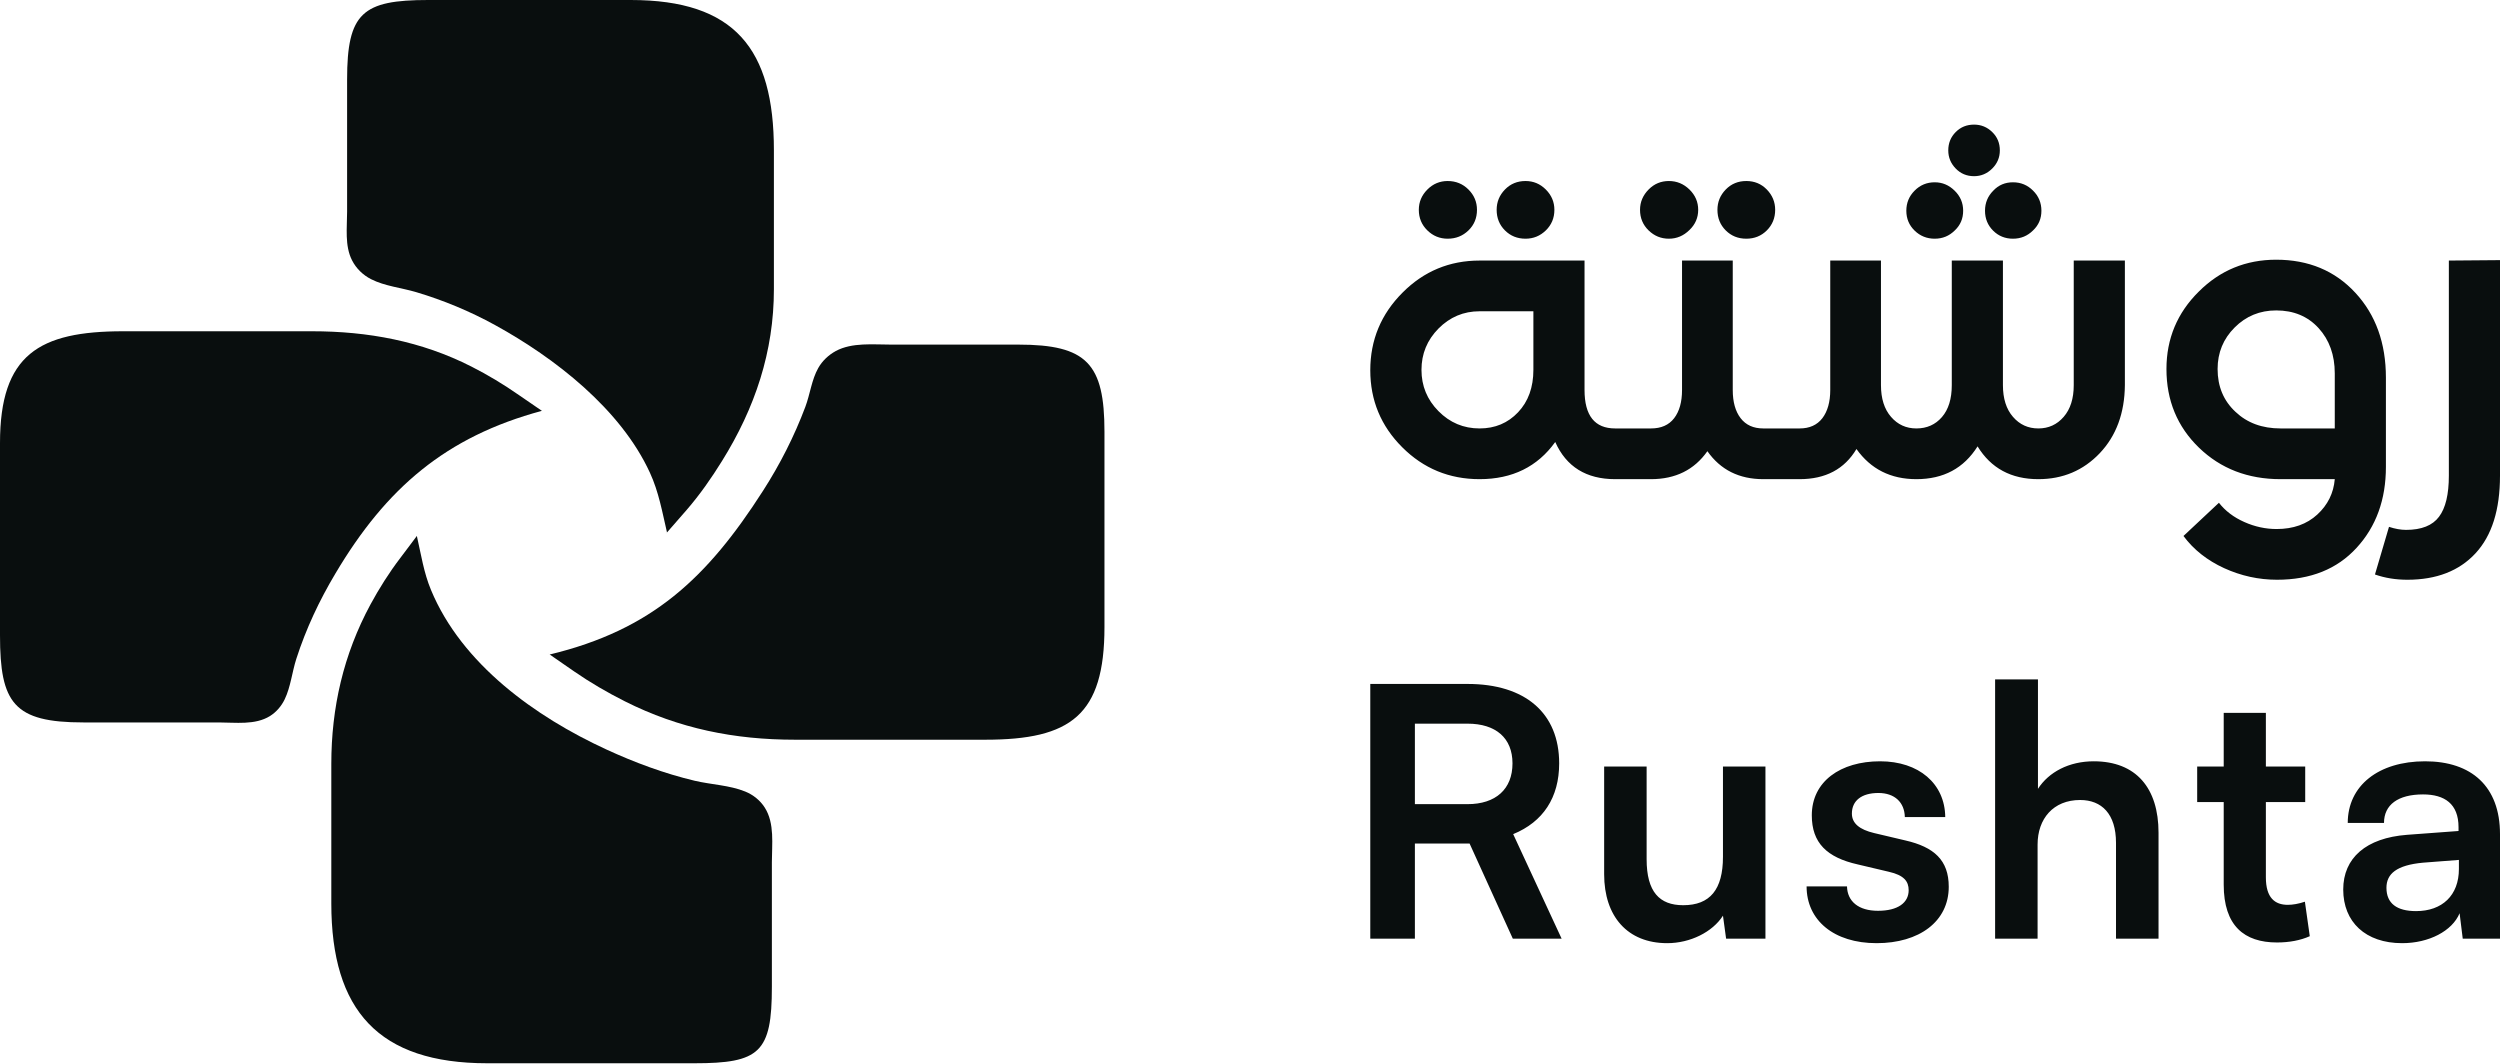
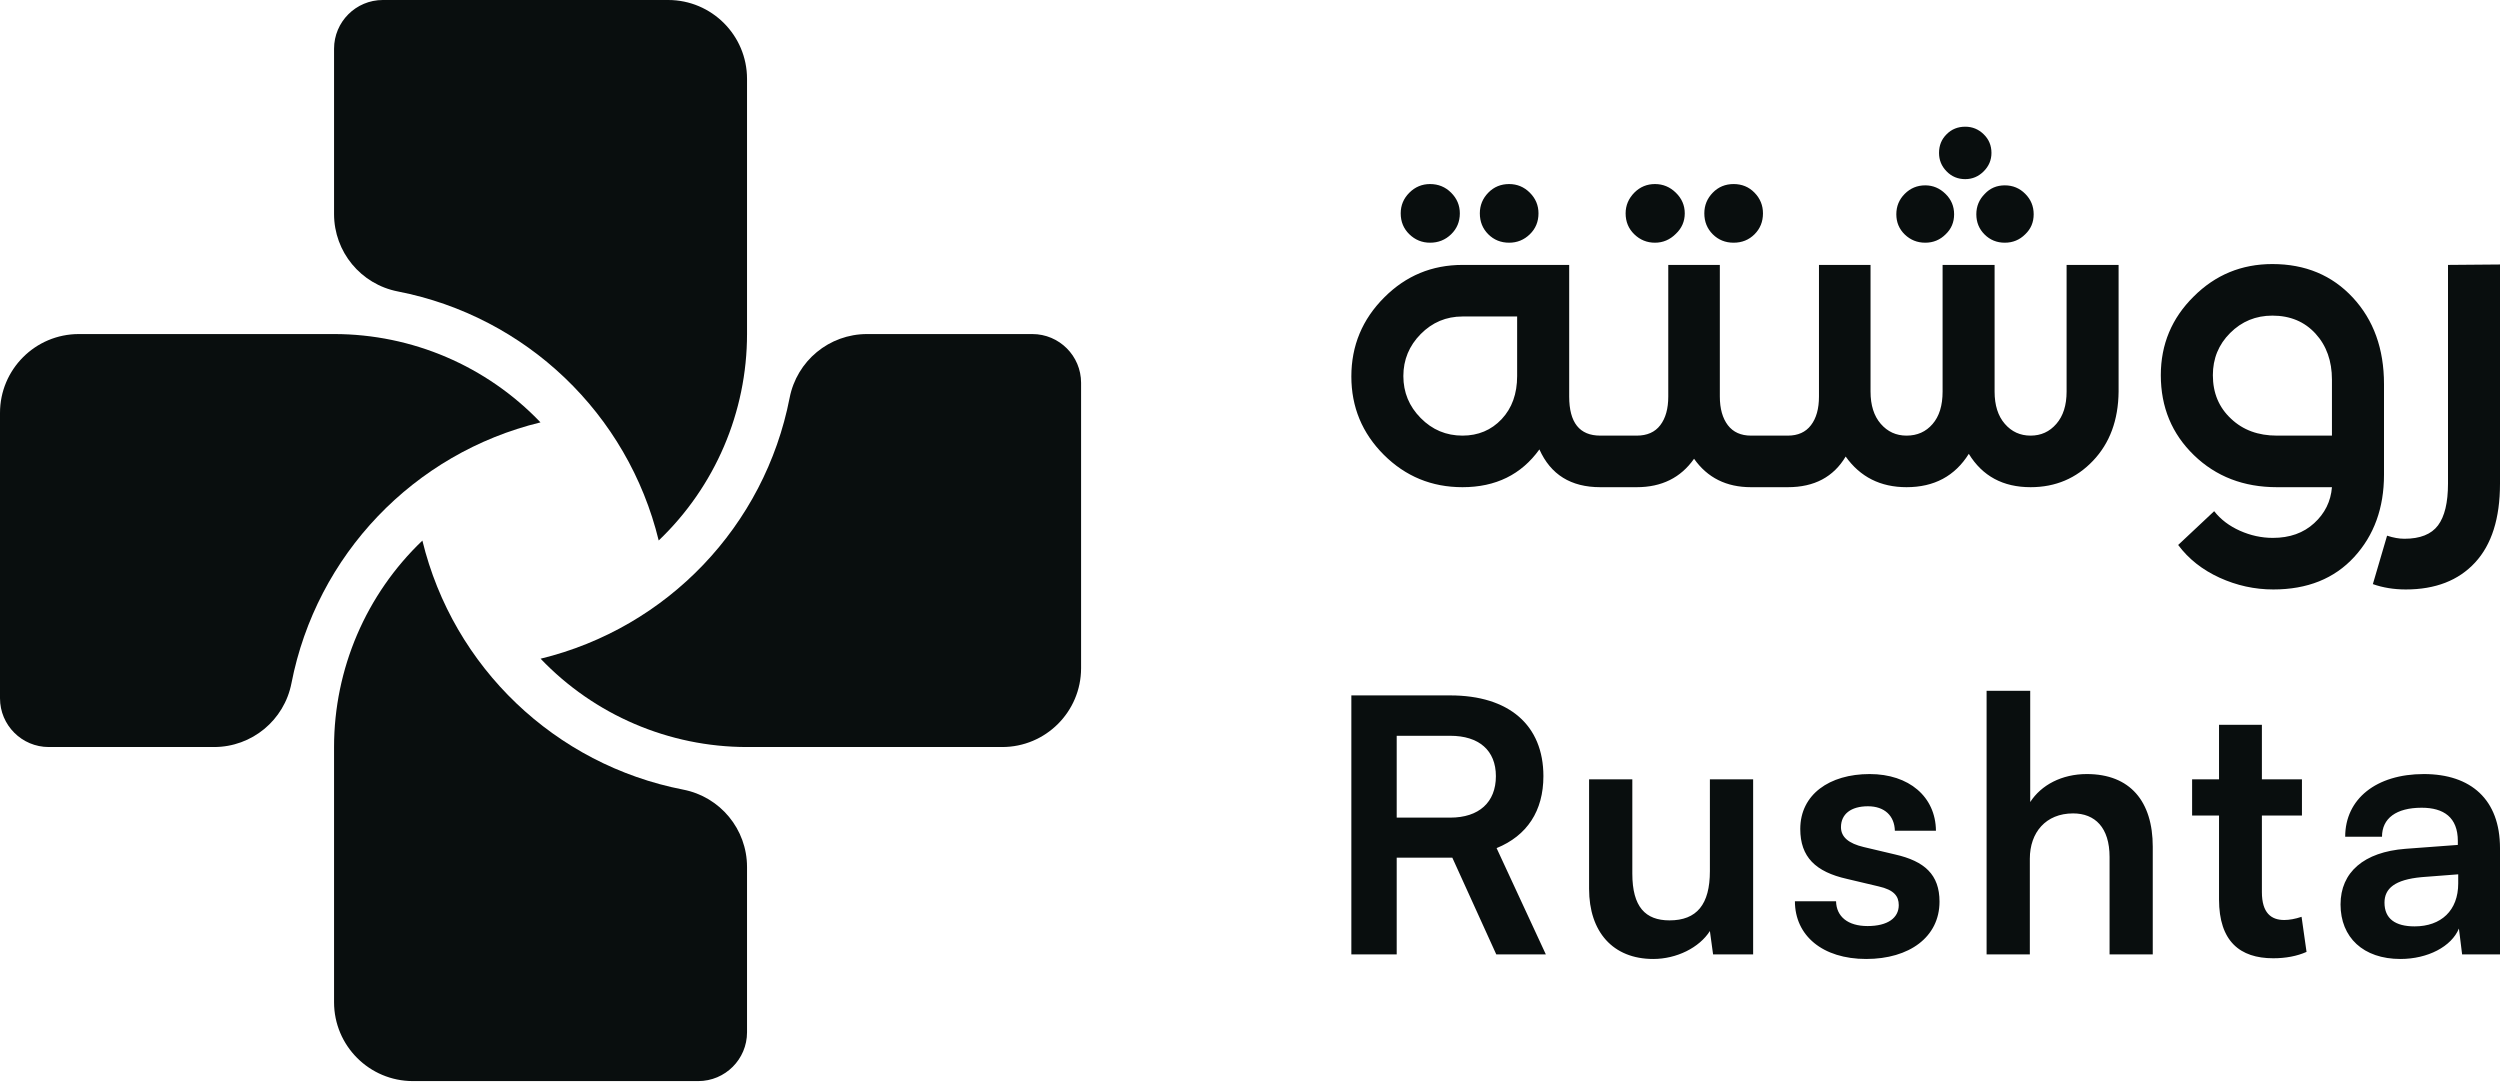
- <svg xmlns="http://www.w3.org/2000/svg" viewBox="0 0 470.25 200" width="470.25" height="200" role="img" aria-label="Rushta روشتة">
+ <svg xmlns="http://www.w3.org/2000/svg" viewBox="0 0 462.5 200" width="462.5" height="200" role="img" aria-label="Rushta روشتة">
  <g id="mark">
-     <path fill="#090E0E" d="M78.41 100.81C79.19 104.23 79.71 107.72 81.07 110.97C86.86 124.93 100.73 134.84 114.02 140.96C119.36 143.42 124.95 145.5 130.67 146.86C133.77 147.59 137.23 147.69 140.18 148.89C141.68 149.5 142.99 150.55 143.86 151.92C145.74 154.88 145.19 158.84 145.19 162.18L145.19 185.62C145.19 197.98 142.91 200 130.6 200L91.65 200C71.24 200 62.32 190.1 62.32 169.93L62.32 143.71C62.32 133.1 64.61 123.1 69.68 113.71C71.33 110.67 73.2 107.7 75.31 104.94C76.35 103.58 79.44 99.43 78.41 100.81Z" />
-     <path fill="#090E0E" d="M125.46 100.14C124.56 96.27 123.92 92.55 122.26 88.94C116.77 76.96 104.38 67.33 93.11 61.14C88.44 58.57 83.41 56.48 78.31 54.96C75.53 54.13 72.38 53.83 69.79 52.51C68.25 51.72 66.99 50.49 66.21 48.95C64.82 46.21 65.29 42.81 65.29 39.84L65.29 14.96C65.29 2.41 68.19 0 80.55 0L118.62 0C138.23 0 145.57 9.19 145.57 28.27L145.57 54.39C145.57 66.16 142.02 76.74 135.8 86.73C133.82 89.93 131.66 93.02 129.2 95.87C127.96 97.3 124.23 101.57 125.46 100.14Z" />
-     <path fill="#090E0E" d="M101.93 77.28C83.86 82.15 72.63 91.81 63.09 107.88C60.04 113 57.57 118.25 55.74 123.92C54.95 126.37 54.67 129.21 53.56 131.52C52.95 132.8 51.98 133.94 50.78 134.69C47.98 136.43 44.28 135.89 41.13 135.89L15.68 135.89C2.59 135.89 0 132.26 0 119.5L0 83.34C0 66.69 7.34 62.31 23.17 62.31L58.67 62.31C69.19 62.31 79.24 64.15 88.69 68.96C91.77 70.52 94.78 72.34 97.62 74.32C99.05 75.31 103.37 78.26 101.93 77.28Z" />
-     <path fill="#090E0E" d="M103.41 123.11C122.63 118.48 133.01 108.74 143.53 92.31C146.72 87.34 149.4 82.07 151.48 76.54C152.37 74.18 152.67 71.42 153.91 69.23C154.67 67.88 155.85 66.77 157.21 66.03C160.26 64.38 164.27 64.82 167.63 64.82L191.54 64.82C204.45 64.82 207.75 68.42 207.75 81.22L207.75 117.94C207.75 134.53 201.42 139.14 185.33 139.14L149.54 139.14C138.17 139.14 127.76 137.06 117.54 131.92C114.26 130.27 111.01 128.38 107.99 126.29C106.46 125.23 101.87 122.06 103.41 123.11Z" />
+     <path fill="#090E0E" d="M138.2 160.4L138.2 190.98C138.2 195.96 134.16 200 129.18 200L76.39 200C68.34 200 61.8 193.47 61.8 185.41L61.8 138.2C61.8 123.77 67.71 109.97 78.14 100.01C83.85 123.47 102.69 141.46 126.39 146.08C133.25 147.41 138.2 153.41 138.2 160.4Z" />
+     <path fill="#090E0E" d="M61.8 39.6L61.8 9.02C61.8 4.04 65.84 0 70.82 0L123.61 0C131.66 0 138.2 6.53 138.2 14.59L138.2 61.8C138.2 76.23 132.29 90.03 121.86 99.99C116.15 76.53 97.31 58.54 73.61 53.92C66.75 52.59 61.8 46.59 61.8 39.6Z" />
+     <path fill="#090E0E" d="M39.6 138.2L9.02 138.2C4.04 138.2 0 134.16 0 129.18L0 76.39C0 68.34 6.53 61.8 14.59 61.8L61.8 61.8C76.23 61.8 90.03 67.71 99.99 78.14C76.53 83.85 58.54 102.69 53.92 126.39C52.59 133.25 46.59 138.2 39.6 138.2Z" />
+     <path fill="#090E0E" d="M160.4 61.8L190.98 61.8C195.96 61.8 200 65.84 200 70.82L200 123.61C200 131.66 193.47 138.2 185.41 138.2L138.2 138.2C123.77 138.2 109.97 132.29 100.01 121.86C123.47 116.15 141.46 97.31 146.08 73.61C147.41 66.75 153.41 61.8 160.4 61.8Z" />
  </g>
  <g id="arabic" aria-label="روشتة">
-     <path id="arabic-letters" fill="#090E0E" d="M263.84 55.02C267.84 51.01 272.67 49.01 278.31 49.01L298.05 49.01L298.05 73.36C298.05 78.18 299.97 80.59 303.81 80.59L306.27 80.59L306.27 90.13L303.81 90.13C298.38 90.13 294.62 87.8 292.54 83.14C289.2 87.8 284.45 90.13 278.31 90.13C272.61 90.13 267.76 88.13 263.76 84.13C259.75 80.13 257.75 75.3 257.75 69.65C257.75 63.95 259.78 59.07 263.84 55.02ZM267.38 69.57C267.38 72.59 268.44 75.18 270.58 77.34C272.72 79.51 275.3 80.59 278.31 80.59C281.22 80.59 283.63 79.58 285.55 77.55C287.47 75.52 288.43 72.86 288.43 69.57L288.43 58.55L278.31 58.55C275.3 58.55 272.72 59.64 270.58 61.8C268.44 63.97 267.38 66.56 267.38 69.57ZM304.63 80.59L310.55 80.59C312.47 80.59 313.92 79.95 314.91 78.66C315.9 77.37 316.39 75.6 316.39 73.36L316.39 49.01L325.93 49.01L325.93 73.36C325.93 75.6 326.42 77.37 327.41 78.66C328.4 79.95 329.82 80.59 331.68 80.59L337.69 80.59L337.69 90.13L331.68 90.13C327.13 90.13 323.63 88.38 321.16 84.87C318.69 88.38 315.16 90.13 310.55 90.13L304.63 90.13ZM338.51 80.59C340.37 80.59 341.8 79.95 342.79 78.66C343.77 77.37 344.27 75.6 344.27 73.36L344.27 49.01L353.81 49.01L353.81 72.45C353.81 74.97 354.44 76.96 355.7 78.41C356.96 79.87 358.55 80.59 360.47 80.59C362.44 80.59 364.04 79.88 365.28 78.45C366.51 77.03 367.13 75.03 367.13 72.45L367.13 49.01L376.75 49.01L376.75 72.45C376.75 74.97 377.38 76.96 378.64 78.41C379.9 79.87 381.49 80.59 383.41 80.59C385.33 80.59 386.92 79.87 388.18 78.41C389.44 76.96 390.07 74.97 390.07 72.45L390.07 49.01L399.69 49.01L399.69 72.45C399.64 77.71 398.06 81.98 394.97 85.24C391.87 88.5 388.02 90.13 383.41 90.13C378.31 90.13 374.5 88.08 371.98 83.96C369.4 88.08 365.57 90.13 360.47 90.13C355.64 90.13 351.89 88.24 349.2 84.46C346.95 88.24 343.39 90.13 338.51 90.13L336.04 90.13L336.04 80.59ZM413.59 54.85C417.59 50.85 422.45 48.85 428.15 48.85C434.23 48.85 439.2 50.92 443.03 55.06C446.87 59.2 448.79 64.53 448.79 71.05L448.79 87.83C448.79 93.97 446.95 99.04 443.28 103.04C439.61 107.05 434.62 109.05 428.31 109.05C424.86 109.05 421.54 108.32 418.36 106.87C415.18 105.41 412.63 103.4 410.71 100.82L417.38 94.57C418.58 96.11 420.17 97.31 422.15 98.19C424.12 99.07 426.15 99.51 428.23 99.51C431.36 99.51 433.91 98.6 435.88 96.79C437.85 94.98 438.95 92.76 439.17 90.13L428.97 90.13C422.83 90.13 417.72 88.16 413.63 84.21C409.55 80.26 407.51 75.33 407.51 69.41C407.51 63.71 409.54 58.85 413.59 54.85ZM420.5 77.47C422.69 79.55 425.52 80.59 428.97 80.59L439.17 80.59L439.17 70.23C439.17 66.78 438.15 63.94 436.13 61.72C434.1 59.5 431.44 58.39 428.15 58.39C425.08 58.39 422.47 59.46 420.34 61.6C418.2 63.73 417.13 66.34 417.13 69.41C417.13 72.7 418.25 75.38 420.5 77.47ZM449.37 99.1C450.52 99.48 451.59 99.67 452.57 99.67C455.48 99.67 457.55 98.85 458.78 97.2C460.02 95.56 460.63 92.98 460.63 89.47L460.63 49.01L470.25 48.93L470.25 89.47C470.25 95.89 468.72 100.75 465.65 104.07C462.58 107.39 458.3 109.05 452.82 109.05C450.63 109.05 448.6 108.72 446.73 108.06Z" />
-     <path id="arabic-dots" fill="#090E0E" d="M266.88 39.47C266.88 37.99 267.42 36.72 268.49 35.65C269.55 34.58 270.83 34.05 272.31 34.05C273.84 34.05 275.15 34.58 276.22 35.65C277.29 36.72 277.82 37.99 277.82 39.47C277.82 41.01 277.29 42.3 276.22 43.34C275.15 44.38 273.84 44.9 272.31 44.9C270.83 44.9 269.55 44.38 268.49 43.34C267.42 42.3 266.88 41.01 266.88 39.47ZM281.52 39.47C281.52 37.99 282.04 36.72 283.08 35.65C284.12 34.58 285.41 34.05 286.95 34.05C288.43 34.05 289.7 34.58 290.77 35.65C291.84 36.72 292.38 37.99 292.38 39.47C292.38 41.01 291.84 42.3 290.77 43.34C289.7 44.38 288.43 44.9 286.95 44.9C285.41 44.9 284.12 44.38 283.08 43.34C282.04 42.3 281.52 41.01 281.52 39.47ZM323.05 39.47C323.05 37.99 323.57 36.72 324.61 35.65C325.65 34.58 326.94 34.05 328.48 34.05C330.01 34.05 331.3 34.58 332.34 35.65C333.38 36.72 333.91 37.99 333.91 39.47C333.91 41.01 333.38 42.3 332.34 43.34C331.3 44.38 330.01 44.9 328.48 44.9C326.94 44.9 325.65 44.38 324.61 43.34C323.57 42.3 323.05 41.01 323.05 39.47ZM310.14 35.61C311.18 34.57 312.44 34.05 313.92 34.05C315.4 34.05 316.69 34.58 317.79 35.65C318.88 36.72 319.43 37.99 319.43 39.47C319.43 40.95 318.88 42.22 317.79 43.26C316.69 44.35 315.4 44.9 313.92 44.9C312.44 44.9 311.17 44.38 310.1 43.34C309.03 42.3 308.49 41.01 308.49 39.47C308.49 37.99 309.04 36.71 310.14 35.61ZM360.14 35.86C361.18 34.81 362.44 34.29 363.92 34.29C365.35 34.29 366.59 34.81 367.66 35.86C368.73 36.9 369.27 38.16 369.27 39.64C369.27 41.12 368.75 42.35 367.7 43.34C366.66 44.38 365.4 44.9 363.92 44.9C362.44 44.9 361.18 44.39 360.14 43.38C359.1 42.37 358.58 41.12 358.58 39.64C358.58 38.16 359.1 36.9 360.14 35.86ZM374.94 35.86C375.93 34.81 377.16 34.29 378.64 34.29C380.12 34.29 381.38 34.81 382.42 35.86C383.47 36.9 383.99 38.16 383.99 39.64C383.99 41.12 383.47 42.35 382.42 43.34C381.38 44.38 380.12 44.9 378.64 44.9C377.16 44.9 375.91 44.39 374.9 43.38C373.89 42.37 373.38 41.12 373.38 39.64C373.38 38.16 373.9 36.9 374.94 35.86ZM367.87 24.84C368.8 23.9 369.95 23.44 371.32 23.44C372.64 23.44 373.78 23.9 374.74 24.84C375.7 25.77 376.17 26.92 376.17 28.29C376.17 29.61 375.7 30.74 374.74 31.7C373.78 32.66 372.64 33.14 371.32 33.14C369.95 33.14 368.8 32.66 367.87 31.7C366.94 30.74 366.47 29.61 366.47 28.29C366.47 26.92 366.94 25.77 367.87 24.84Z" />
+     <path id="arabic-letters" fill="#090E0E" d="M256.09 55.02C260.09 51.01 264.91 49.01 270.56 49.01L290.3 49.01L290.3 73.36C290.3 78.18 292.21 80.59 296.05 80.59L298.52 80.59L298.52 90.13L296.05 90.13C290.62 90.13 286.87 87.8 284.79 83.14C281.44 87.8 276.7 90.13 270.56 90.13C264.86 90.13 260.01 88.13 256 84.13C252 80.13 250 75.3 250 69.65C250 63.95 252.03 59.07 256.09 55.02ZM259.62 69.57C259.62 72.59 260.69 75.18 262.83 77.34C264.97 79.51 267.54 80.59 270.56 80.59C273.46 80.59 275.88 79.58 277.8 77.55C279.71 75.52 280.67 72.86 280.67 69.57L280.67 58.55L270.56 58.55C267.54 58.55 264.97 59.64 262.83 61.8C260.69 63.97 259.62 66.56 259.62 69.57ZM296.88 80.59L302.8 80.59C304.71 80.59 306.17 79.95 307.15 78.66C308.14 77.37 308.63 75.6 308.63 73.36L308.63 49.01L318.17 49.01L318.17 73.36C318.17 75.6 318.67 77.37 319.65 78.66C320.64 79.95 322.07 80.59 323.93 80.59L329.93 80.59L329.93 90.13L323.93 90.13C319.38 90.13 315.87 88.38 313.4 84.87C310.94 88.38 307.4 90.13 302.8 90.13L296.88 90.13ZM330.76 80.59C332.62 80.59 334.05 79.95 335.03 78.66C336.02 77.37 336.51 75.6 336.51 73.36L336.51 49.01L346.05 49.01L346.05 72.45C346.05 74.97 346.68 76.96 347.94 78.41C349.21 79.87 350.79 80.59 352.71 80.59C354.69 80.59 356.29 79.88 357.52 78.45C358.76 77.03 359.38 75.03 359.38 72.45L359.38 49.01L369 49.01L369 72.45C369 74.97 369.63 76.96 370.89 78.41C372.15 79.87 373.74 80.59 375.66 80.59C377.58 80.59 379.17 79.87 380.43 78.41C381.69 76.96 382.32 74.97 382.32 72.45L382.32 49.01L391.94 49.01L391.94 72.45C391.89 77.71 390.31 81.98 387.21 85.24C384.11 88.5 380.26 90.13 375.66 90.13C370.56 90.13 366.75 88.08 364.23 83.96C361.65 88.08 357.81 90.13 352.71 90.13C347.89 90.13 344.13 88.24 341.45 84.46C339.2 88.24 335.64 90.13 330.76 90.13L328.29 90.13L328.29 80.59ZM405.84 54.85C409.84 50.85 414.69 48.85 420.39 48.85C426.48 48.85 431.44 50.92 435.28 55.06C439.12 59.2 441.04 64.53 441.04 71.05L441.04 87.83C441.04 93.97 439.2 99.04 435.53 103.04C431.85 107.05 426.86 109.05 420.56 109.05C417.11 109.05 413.79 108.32 410.61 106.87C407.43 105.41 404.88 103.4 402.96 100.82L409.62 94.57C410.83 96.11 412.42 97.31 414.39 98.19C416.37 99.07 418.39 99.51 420.48 99.51C423.6 99.51 426.15 98.6 428.12 96.79C430.1 94.98 431.2 92.76 431.41 90.13L421.22 90.13C415.08 90.13 409.96 88.16 405.88 84.21C401.8 80.26 399.75 75.33 399.75 69.41C399.75 63.71 401.78 58.85 405.84 54.85ZM412.75 77.47C414.94 79.55 417.76 80.59 421.22 80.59L431.41 80.59L431.41 70.23C431.41 66.78 430.4 63.94 428.37 61.72C426.34 59.5 423.68 58.39 420.39 58.39C417.32 58.39 414.72 59.46 412.58 61.6C410.44 63.73 409.38 66.34 409.38 69.41C409.38 72.7 410.5 75.38 412.75 77.47ZM441.61 99.1C442.76 99.48 443.83 99.67 444.82 99.67C447.72 99.67 449.79 98.85 451.03 97.2C452.26 95.56 452.88 92.98 452.88 89.47L452.88 49.01L462.5 48.93L462.5 89.47C462.5 95.89 460.96 100.75 457.89 104.07C454.82 107.39 450.55 109.05 445.07 109.05C442.87 109.05 440.84 108.72 438.98 108.06Z" />
+     <path id="arabic-dots" fill="#090E0E" d="M259.13 39.47C259.13 37.99 259.66 36.72 260.73 35.65C261.8 34.58 263.08 34.05 264.56 34.05C266.09 34.05 267.39 34.58 268.46 35.65C269.53 36.72 270.07 37.99 270.07 39.47C270.07 41.01 269.53 42.3 268.46 43.34C267.39 44.38 266.09 44.9 264.56 44.9C263.08 44.9 261.8 44.38 260.73 43.34C259.66 42.3 259.13 41.01 259.13 39.47ZM273.77 39.47C273.77 37.99 274.29 36.72 275.33 35.65C276.37 34.58 277.66 34.05 279.19 34.05C280.67 34.05 281.95 34.58 283.02 35.65C284.09 36.72 284.62 37.99 284.62 39.47C284.62 41.01 284.09 42.3 283.02 43.34C281.95 44.38 280.67 44.9 279.19 44.9C277.66 44.9 276.37 44.38 275.33 43.34C274.29 42.3 273.77 41.01 273.77 39.47ZM315.3 39.47C315.3 37.99 315.82 36.72 316.86 35.65C317.9 34.58 319.19 34.05 320.72 34.05C322.26 34.05 323.55 34.58 324.59 35.65C325.63 36.72 326.15 37.99 326.15 39.47C326.15 41.01 325.63 42.3 324.59 43.34C323.55 44.38 322.26 44.9 320.72 44.9C319.19 44.9 317.9 44.38 316.86 43.34C315.82 42.3 315.3 41.01 315.3 39.47ZM302.38 35.61C303.43 34.57 304.69 34.05 306.17 34.05C307.65 34.05 308.94 34.58 310.03 35.65C311.13 36.72 311.68 37.99 311.68 39.47C311.68 40.95 311.13 42.22 310.03 43.26C308.94 44.35 307.65 44.9 306.17 44.9C304.69 44.9 303.41 44.38 302.34 43.34C301.27 42.3 300.74 41.01 300.74 39.47C300.74 37.99 301.29 36.71 302.38 35.61ZM352.38 35.86C353.43 34.81 354.69 34.29 356.17 34.29C357.59 34.29 358.84 34.81 359.91 35.86C360.98 36.9 361.51 38.16 361.51 39.64C361.51 41.12 360.99 42.35 359.95 43.34C358.91 44.38 357.65 44.9 356.17 44.9C354.69 44.9 353.43 44.39 352.38 43.38C351.34 42.37 350.82 41.12 350.82 39.64C350.82 38.16 351.34 36.9 352.38 35.86ZM367.19 35.86C368.17 34.81 369.41 34.29 370.89 34.29C372.37 34.29 373.63 34.81 374.67 35.86C375.71 36.9 376.23 38.16 376.23 39.64C376.23 41.12 375.71 42.35 374.67 43.34C373.63 44.38 372.37 44.9 370.89 44.9C369.41 44.9 368.16 44.39 367.15 43.38C366.13 42.37 365.62 41.12 365.62 39.64C365.62 38.16 366.15 36.9 367.19 35.86ZM360.12 24.84C361.05 23.9 362.2 23.44 363.57 23.44C364.88 23.44 366.02 23.9 366.98 24.84C367.94 25.77 368.42 26.92 368.42 28.29C368.42 29.61 367.94 30.74 366.98 31.7C366.02 32.66 364.88 33.14 363.57 33.14C362.2 33.14 361.05 32.66 360.12 31.7C359.18 30.74 358.72 29.61 358.72 28.29C358.72 26.92 359.18 25.77 360.12 24.84Z" />
  </g>
-   <path id="english" aria-label="Rushta" fill="#090E0E" d="M266.14 176.56L266.14 158.67L276.43 158.67L284.56 176.56L293.74 176.56L284.63 156.9C290.26 154.6 293.28 150.02 293.28 143.59C293.28 134.15 286.92 128.65 276.04 128.65L257.75 128.65L257.75 176.56ZM266.14 136.12L276.04 136.12C281.35 136.12 284.5 138.81 284.5 143.59C284.5 148.44 281.35 151.26 276.04 151.26L266.14 151.26ZM324.09 144.18L324.09 161.16C324.09 167.32 321.66 170.27 316.61 170.27C312.16 170.27 309.73 167.78 309.73 161.62L309.73 144.18L301.74 144.18L301.74 164.44C301.74 172.37 306.13 177.41 313.6 177.41C317.93 177.41 322.12 175.32 324.09 172.24L324.68 176.56L332.08 176.56L332.08 144.18ZM339.82 166.73C339.82 173.09 344.93 177.41 352.99 177.41C360.99 177.41 366.56 173.35 366.56 166.8C366.56 161.81 363.81 159.32 358.37 158.08L352.53 156.7C349.78 156.05 348.34 154.87 348.34 153.03C348.34 150.61 350.17 149.16 353.32 149.16C356.4 149.16 358.24 150.93 358.3 153.69L365.9 153.69C365.84 147.39 360.92 143.2 353.65 143.2C346.18 143.2 340.8 147 340.8 153.36C340.8 158.54 343.62 161.29 349.45 162.6L355.29 163.98C358.17 164.63 359.02 165.81 359.02 167.45C359.02 169.81 356.99 171.32 353.25 171.32C349.58 171.32 347.49 169.55 347.42 166.73ZM383.27 176.56L383.27 158.86C383.27 154.01 386.22 150.48 391.27 150.48C395.33 150.48 398.02 153.1 398.02 158.54L398.02 176.56L406.02 176.56L406.02 156.64C406.02 148.25 401.82 143.2 393.83 143.2C389.17 143.2 385.37 145.23 383.34 148.38L383.34 127.8L375.28 127.8L375.28 176.56ZM433.55 169.61C432.37 170.01 431.25 170.2 430.34 170.2C427.91 170.2 426.21 168.89 426.21 165.03L426.21 150.87L433.61 150.87L433.61 144.18L426.21 144.18L426.21 134.09L418.28 134.09L418.28 144.18L413.29 144.18L413.29 150.87L418.28 150.87L418.28 166.4C418.28 174.14 422.14 177.28 428.3 177.28C430.6 177.28 432.7 176.89 434.47 176.1ZM451.84 177.41C456.88 177.41 461.27 175.12 462.65 171.78L463.24 176.56L470.25 176.56L470.25 156.9C470.25 147.92 464.88 143.2 456.16 143.2C447.38 143.2 441.61 147.79 441.61 154.8L448.43 154.8C448.43 151.39 451.05 149.43 455.77 149.43C459.83 149.43 462.45 151.2 462.45 155.59L462.45 156.31L452.75 157.03C445.08 157.62 440.76 161.36 440.76 167.32C440.76 173.42 444.95 177.41 451.84 177.41ZM454.46 171.38C450.85 171.38 448.89 169.94 448.89 166.99C448.89 164.37 450.79 162.73 455.77 162.27L462.52 161.75L462.52 163.45C462.52 168.43 459.37 171.38 454.46 171.38Z" />
+   <path id="english" aria-label="Rushta" fill="#090E0E" d="M258.39 176.56L258.39 158.67L268.68 158.67L276.81 176.56L285.98 176.56L276.87 156.9C282.51 154.6 285.53 150.02 285.53 143.59C285.53 134.15 279.17 128.65 268.29 128.65L250 128.65L250 176.56ZM258.39 136.12L268.29 136.12C273.6 136.12 276.74 138.81 276.74 143.59C276.74 148.44 273.6 151.26 268.29 151.26L258.39 151.26ZM316.33 144.18L316.33 161.16C316.33 167.32 313.91 170.27 308.86 170.27C304.4 170.27 301.98 167.78 301.98 161.62L301.98 144.18L293.98 144.18L293.98 164.44C293.98 172.37 298.37 177.41 305.85 177.41C310.17 177.41 314.37 175.32 316.33 172.24L316.92 176.56L324.33 176.56L324.33 144.18ZM332.06 166.73C332.06 173.09 337.18 177.41 345.24 177.41C353.23 177.41 358.81 173.35 358.81 166.8C358.81 161.81 356.05 159.32 350.61 158.08L344.78 156.7C342.03 156.05 340.58 154.87 340.58 153.03C340.58 150.61 342.42 149.16 345.57 149.16C348.65 149.16 350.48 150.93 350.55 153.69L358.15 153.69C358.09 147.39 353.17 143.2 345.89 143.2C338.42 143.2 333.05 147 333.05 153.36C333.05 158.54 335.87 161.29 341.7 162.6L347.53 163.98C350.42 164.63 351.27 165.81 351.27 167.45C351.27 169.81 349.24 171.32 345.5 171.32C341.83 171.32 339.73 169.55 339.67 166.73ZM375.52 176.56L375.52 158.86C375.52 154.01 378.47 150.48 383.52 150.48C387.58 150.48 390.27 153.1 390.27 158.54L390.27 176.56L398.26 176.56L398.26 156.64C398.26 148.25 394.07 143.2 386.07 143.2C381.42 143.2 377.62 145.23 375.59 148.38L375.59 127.8L367.52 127.8L367.52 176.56ZM425.79 169.61C424.61 170.01 423.5 170.2 422.58 170.2C420.16 170.2 418.45 168.89 418.45 165.03L418.45 150.87L425.86 150.87L425.86 144.18L418.45 144.18L418.45 134.09L410.52 134.09L410.52 144.18L405.54 144.18L405.54 150.87L410.52 150.87L410.52 166.4C410.52 174.14 414.39 177.28 420.55 177.28C422.84 177.28 424.94 176.89 426.71 176.1ZM444.08 177.41C449.13 177.41 453.52 175.12 454.9 171.78L455.49 176.56L462.5 176.56L462.5 156.9C462.5 147.92 457.13 143.2 448.41 143.2C439.62 143.2 433.86 147.79 433.86 154.8L440.67 154.8C440.67 151.39 443.3 149.43 448.01 149.43C452.08 149.43 454.7 151.2 454.7 155.59L454.7 156.31L445 157.03C437.33 157.62 433 161.36 433 167.32C433 173.42 437.2 177.41 444.08 177.41ZM446.7 171.38C443.1 171.38 441.13 169.94 441.13 166.99C441.13 164.37 443.03 162.73 448.01 162.27L454.77 161.75L454.77 163.45C454.77 168.43 451.62 171.38 446.7 171.38Z" />
</svg>
